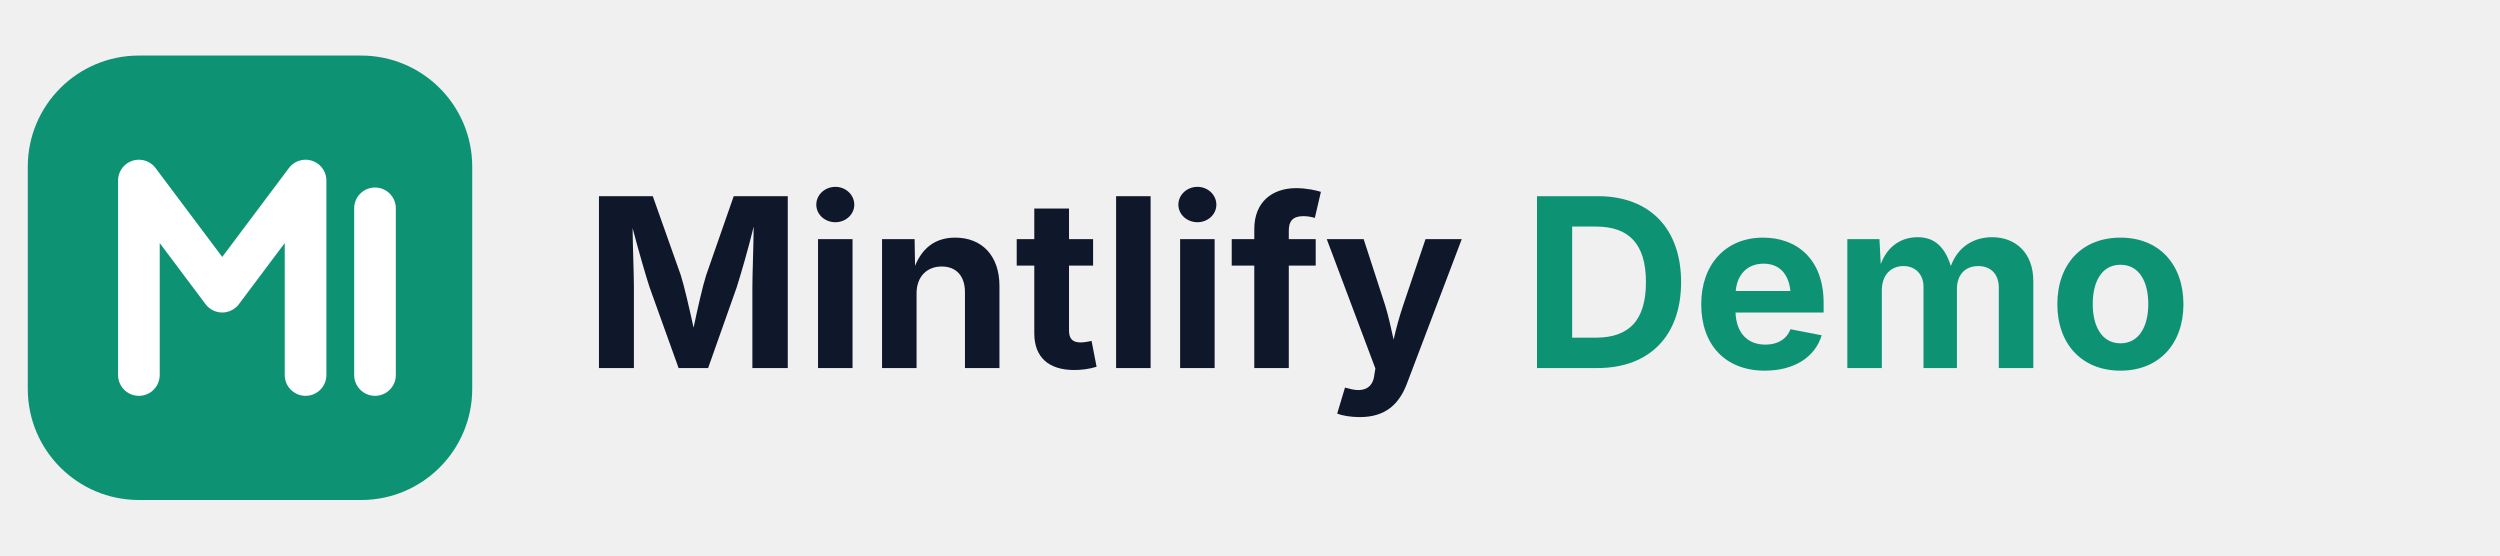
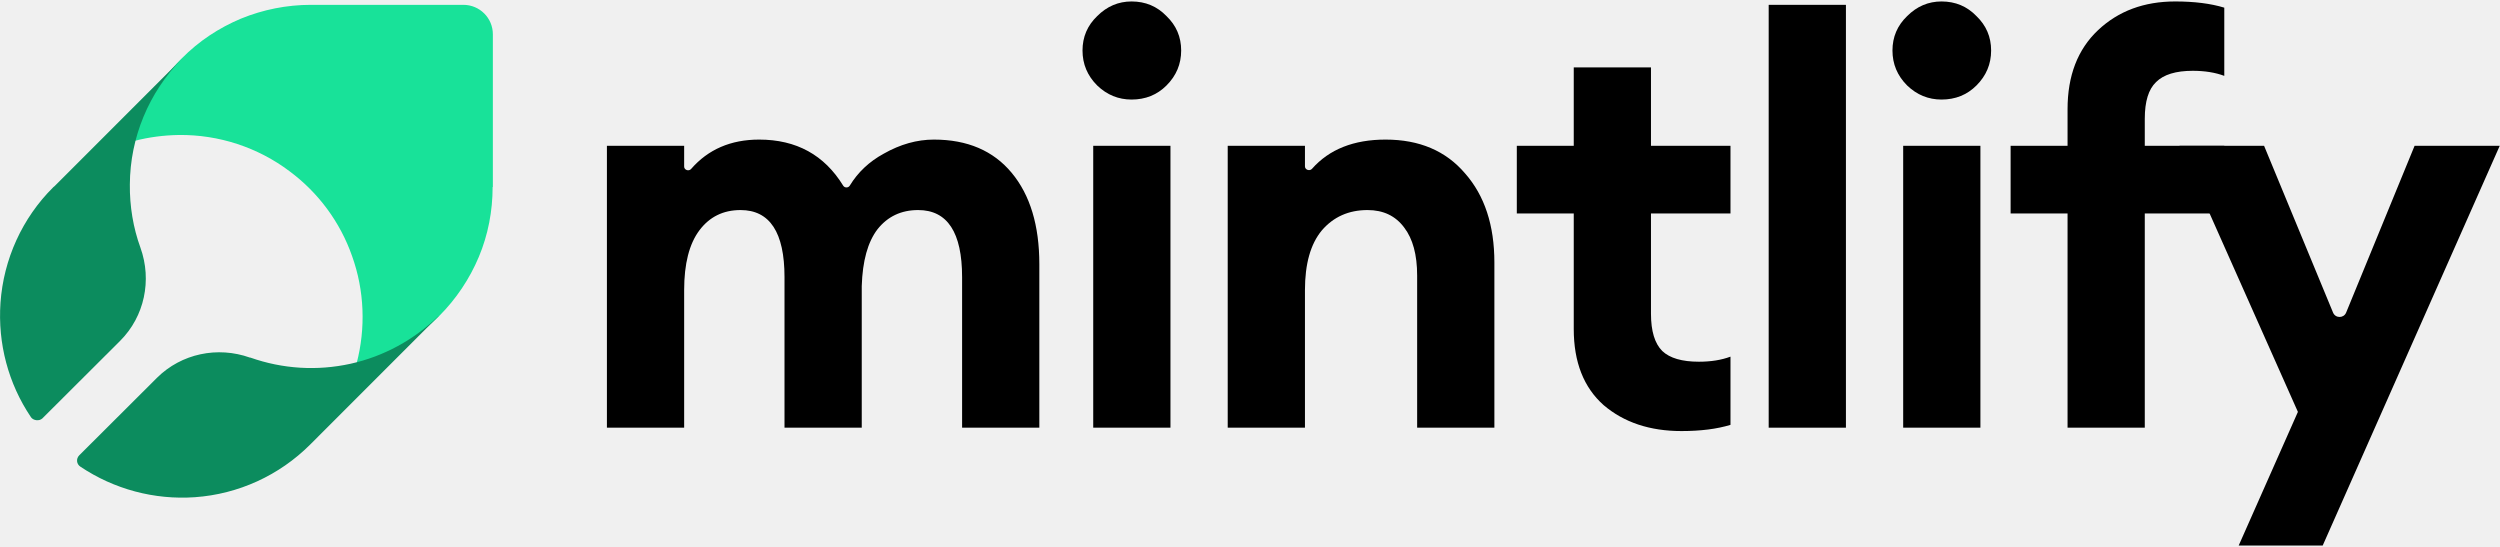
- <svg xmlns="http://www.w3.org/2000/svg" width="180" height="40" viewBox="0 0 180 40" fill="none">
-   <rect x="2" y="4" width="32" height="32" rx="8" fill="#0D9373" />
-   <path d="M10 27V13l6 8 6-8v14" stroke="#fff" stroke-width="3" stroke-linecap="round" stroke-linejoin="round" />
-   <path d="M27 15v12" stroke="#fff" stroke-width="3" stroke-linecap="round" />
-   <text x="42" y="26.5" font-family="Inter, -apple-system, Segoe UI, sans-serif" font-size="17" font-weight="700" fill="#0F172A">Mintlify <tspan fill="#0D9373">Demo</tspan>
-   </text>
+ <svg xmlns="http://www.w3.org/2000/svg" width="1682" height="368" viewBox="0 0 1682 368" fill="none">
+   <path d="M1562.72 367.019H1506.2L1546.03 277.121L1466.37 98.086H1523.27L1569.68 210.318C1571.31 214.241 1576.87 214.234 1578.48 210.306L1624.54 98.086H1681.82L1562.72 367.019Z" fill="black" />
+   <path d="M1391.05 287.742V143.603H1352.74V98.085H1391.05V73.43C1391.05 50.924 1397.87 33.223 1411.53 20.326C1425.19 7.429 1442.51 0.981 1463.5 0.981C1476.39 0.981 1487.39 2.372 1496.5 5.154V51.05C1490.43 48.775 1483.35 47.637 1475.25 47.637C1463.88 47.637 1455.66 50.165 1450.6 55.223C1445.54 60.028 1443.01 68.246 1443.01 79.878V98.085H1496.5V143.603H1443.01V287.742H1391.05Z" fill="black" />
+   <path d="M1306.25 66.981C1297.4 66.981 1289.69 63.821 1283.11 57.499C1276.54 50.924 1273.25 43.085 1273.25 33.981C1273.25 24.878 1276.54 17.165 1283.11 10.843C1289.69 4.268 1297.4 0.981 1306.25 0.981C1315.61 0.981 1323.44 4.268 1329.77 10.843C1336.34 17.165 1339.63 24.878 1339.63 33.981C1339.63 43.085 1336.34 50.924 1329.77 57.499C1323.44 63.821 1315.61 66.981 1306.25 66.981ZM1280.46 287.742V98.085H1332.42V287.742H1280.46Z" fill="black" />
+   <path d="M1189.97 287.742V3.257H1241.94V287.742H1189.97Z" fill="black" />
+   <path d="M1131.27 290.018C1110.03 290.018 1092.58 284.202 1078.92 272.569C1065.52 260.684 1058.82 243.615 1058.82 221.362V143.603H1020.51V98.085H1058.82V45.361H1110.78V98.085H1164.27V143.603H1110.78V211.121C1110.78 222.753 1113.31 231.098 1118.37 236.155C1123.43 240.96 1131.65 243.362 1143.03 243.362C1151.12 243.362 1158.2 242.224 1164.27 239.949V285.845C1155.16 288.627 1144.16 290.018 1131.27 290.018Z" fill="black" />
+   <path d="M826.007 287.742V98.085H877.973V111.948C877.973 114.292 881.163 115.329 882.715 113.572C894.3 100.466 910.8 93.913 932.214 93.913C954.973 93.913 972.801 101.499 985.698 116.672C998.847 131.591 1005.42 151.568 1005.42 176.603V287.742H953.456V185.327C953.456 171.419 950.548 160.672 944.732 153.086C938.916 145.247 930.697 141.327 920.076 141.327C907.433 141.327 897.191 145.879 889.352 154.982C881.766 164.086 877.973 177.488 877.973 195.189V287.742H826.007Z" fill="black" />
+   <path d="M761.314 66.981C752.463 66.981 744.75 63.821 738.176 57.499C731.601 50.924 728.313 43.085 728.313 33.981C728.313 24.878 731.601 17.165 738.176 10.843C744.75 4.268 752.463 0.981 761.314 0.981C770.67 0.981 778.509 4.268 784.831 10.843C791.406 17.165 794.693 24.878 794.693 33.981C794.693 43.085 791.406 50.924 784.831 57.499C778.509 63.821 770.67 66.981 761.314 66.981ZM735.52 287.742V98.085H787.486V287.742H735.52Z" fill="black" />
+   <path d="M647.3 287.742V186.465C647.3 156.373 637.438 141.327 617.714 141.327C606.334 141.327 597.231 145.626 590.403 154.224C583.828 162.821 580.288 175.592 579.782 192.534V287.742H527.817V186.465C527.817 156.373 517.954 141.327 498.23 141.327C486.598 141.327 477.368 145.879 470.54 154.982C463.713 164.086 460.299 177.488 460.299 195.189V287.742H408.333V98.085H460.299V112.084C460.299 114.416 463.434 115.443 464.966 113.685C476.447 100.504 491.707 93.913 510.748 93.913C535.769 93.913 554.616 104.243 567.286 124.904C568.286 126.534 570.745 126.508 571.739 124.875C577.217 115.872 584.829 108.712 594.576 103.396C605.702 97.074 616.955 93.913 628.335 93.913C650.84 93.913 668.289 101.373 680.68 116.292C693.071 131.212 699.266 151.695 699.266 177.741V287.742H647.3Z" fill="black" />
+   <path d="M331.596 125.814V23.071C331.596 12.046 322.652 3.257 311.791 3.257H209.096C192.965 3.257 176.994 6.453 162.141 12.525C147.287 18.756 133.712 27.705 122.372 39.209L121.574 40.008C106.561 55.188 95.86 74.043 90.43 94.815C100.172 92.258 110.234 90.98 120.296 90.82C147.127 90.501 173.48 99.129 194.882 115.268C214.207 129.649 228.9 149.462 236.886 172.312C245.191 195.481 246.149 220.727 239.921 244.535C260.524 239.103 279.53 228.397 294.703 213.377L295.501 212.578C306.841 201.233 315.944 187.651 322.173 172.791C328.402 157.931 331.437 141.952 331.437 125.814H331.596Z" fill="#18E299" />
+   <path d="M87.364 124.079C87.523 92.561 100.093 62.315 122.209 39.711L36.766 125.193C36.448 125.512 36.13 125.671 35.812 125.989C14.968 146.683 2.398 174.381 0.33 203.671C-1.579 231.051 5.58 258.112 20.855 280.717C22.312 282.873 26.265 283.582 28.493 281.513L80.841 229.3C97.229 212.904 102.321 188.549 94.524 166.74C89.592 153.21 87.205 138.724 87.364 124.079Z" fill="#0C8C5E" />
+   <path d="M295.003 212.586C278.615 228.664 258.089 239.807 235.813 244.742C213.379 249.676 190.149 248.244 168.51 240.603C168.51 240.603 168.35 240.603 168.191 240.603C146.393 232.803 122.049 237.897 105.661 254.134L53.312 306.346C51.085 308.575 51.403 312.236 54.108 313.987C76.702 329.11 103.751 336.432 131.118 334.522C160.395 332.452 187.921 319.877 208.764 299.024L209.56 298.228L295.003 212.746V212.586Z" fill="#0C8C5E" />
</svg>
